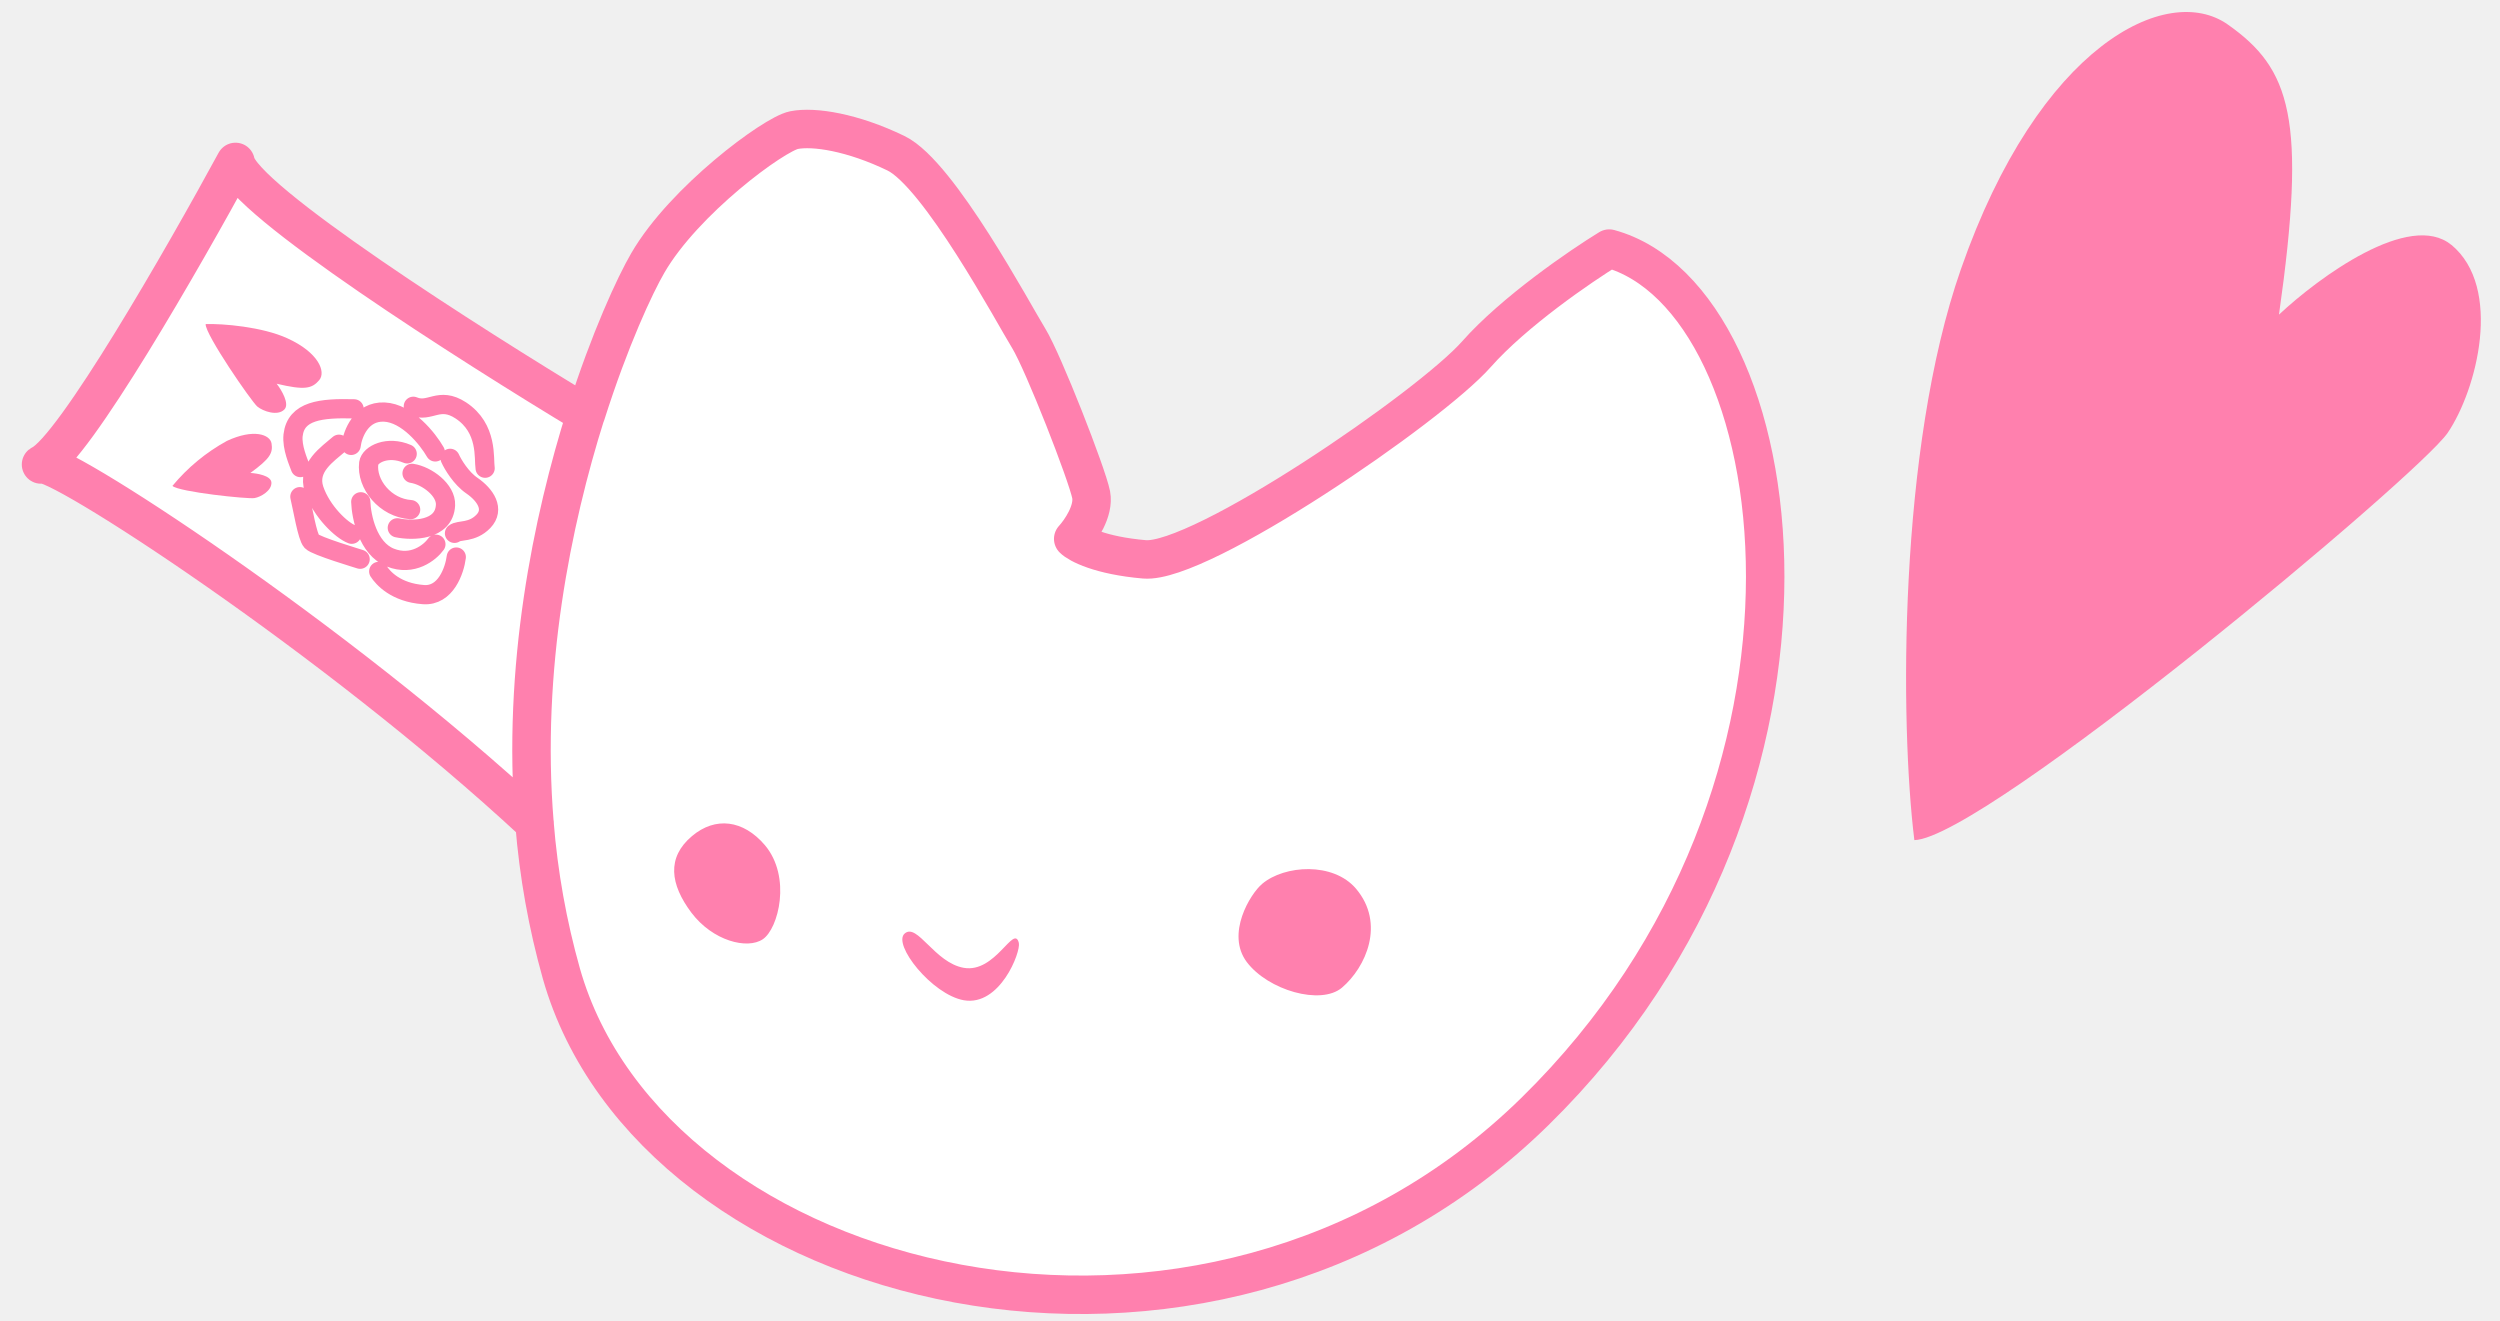
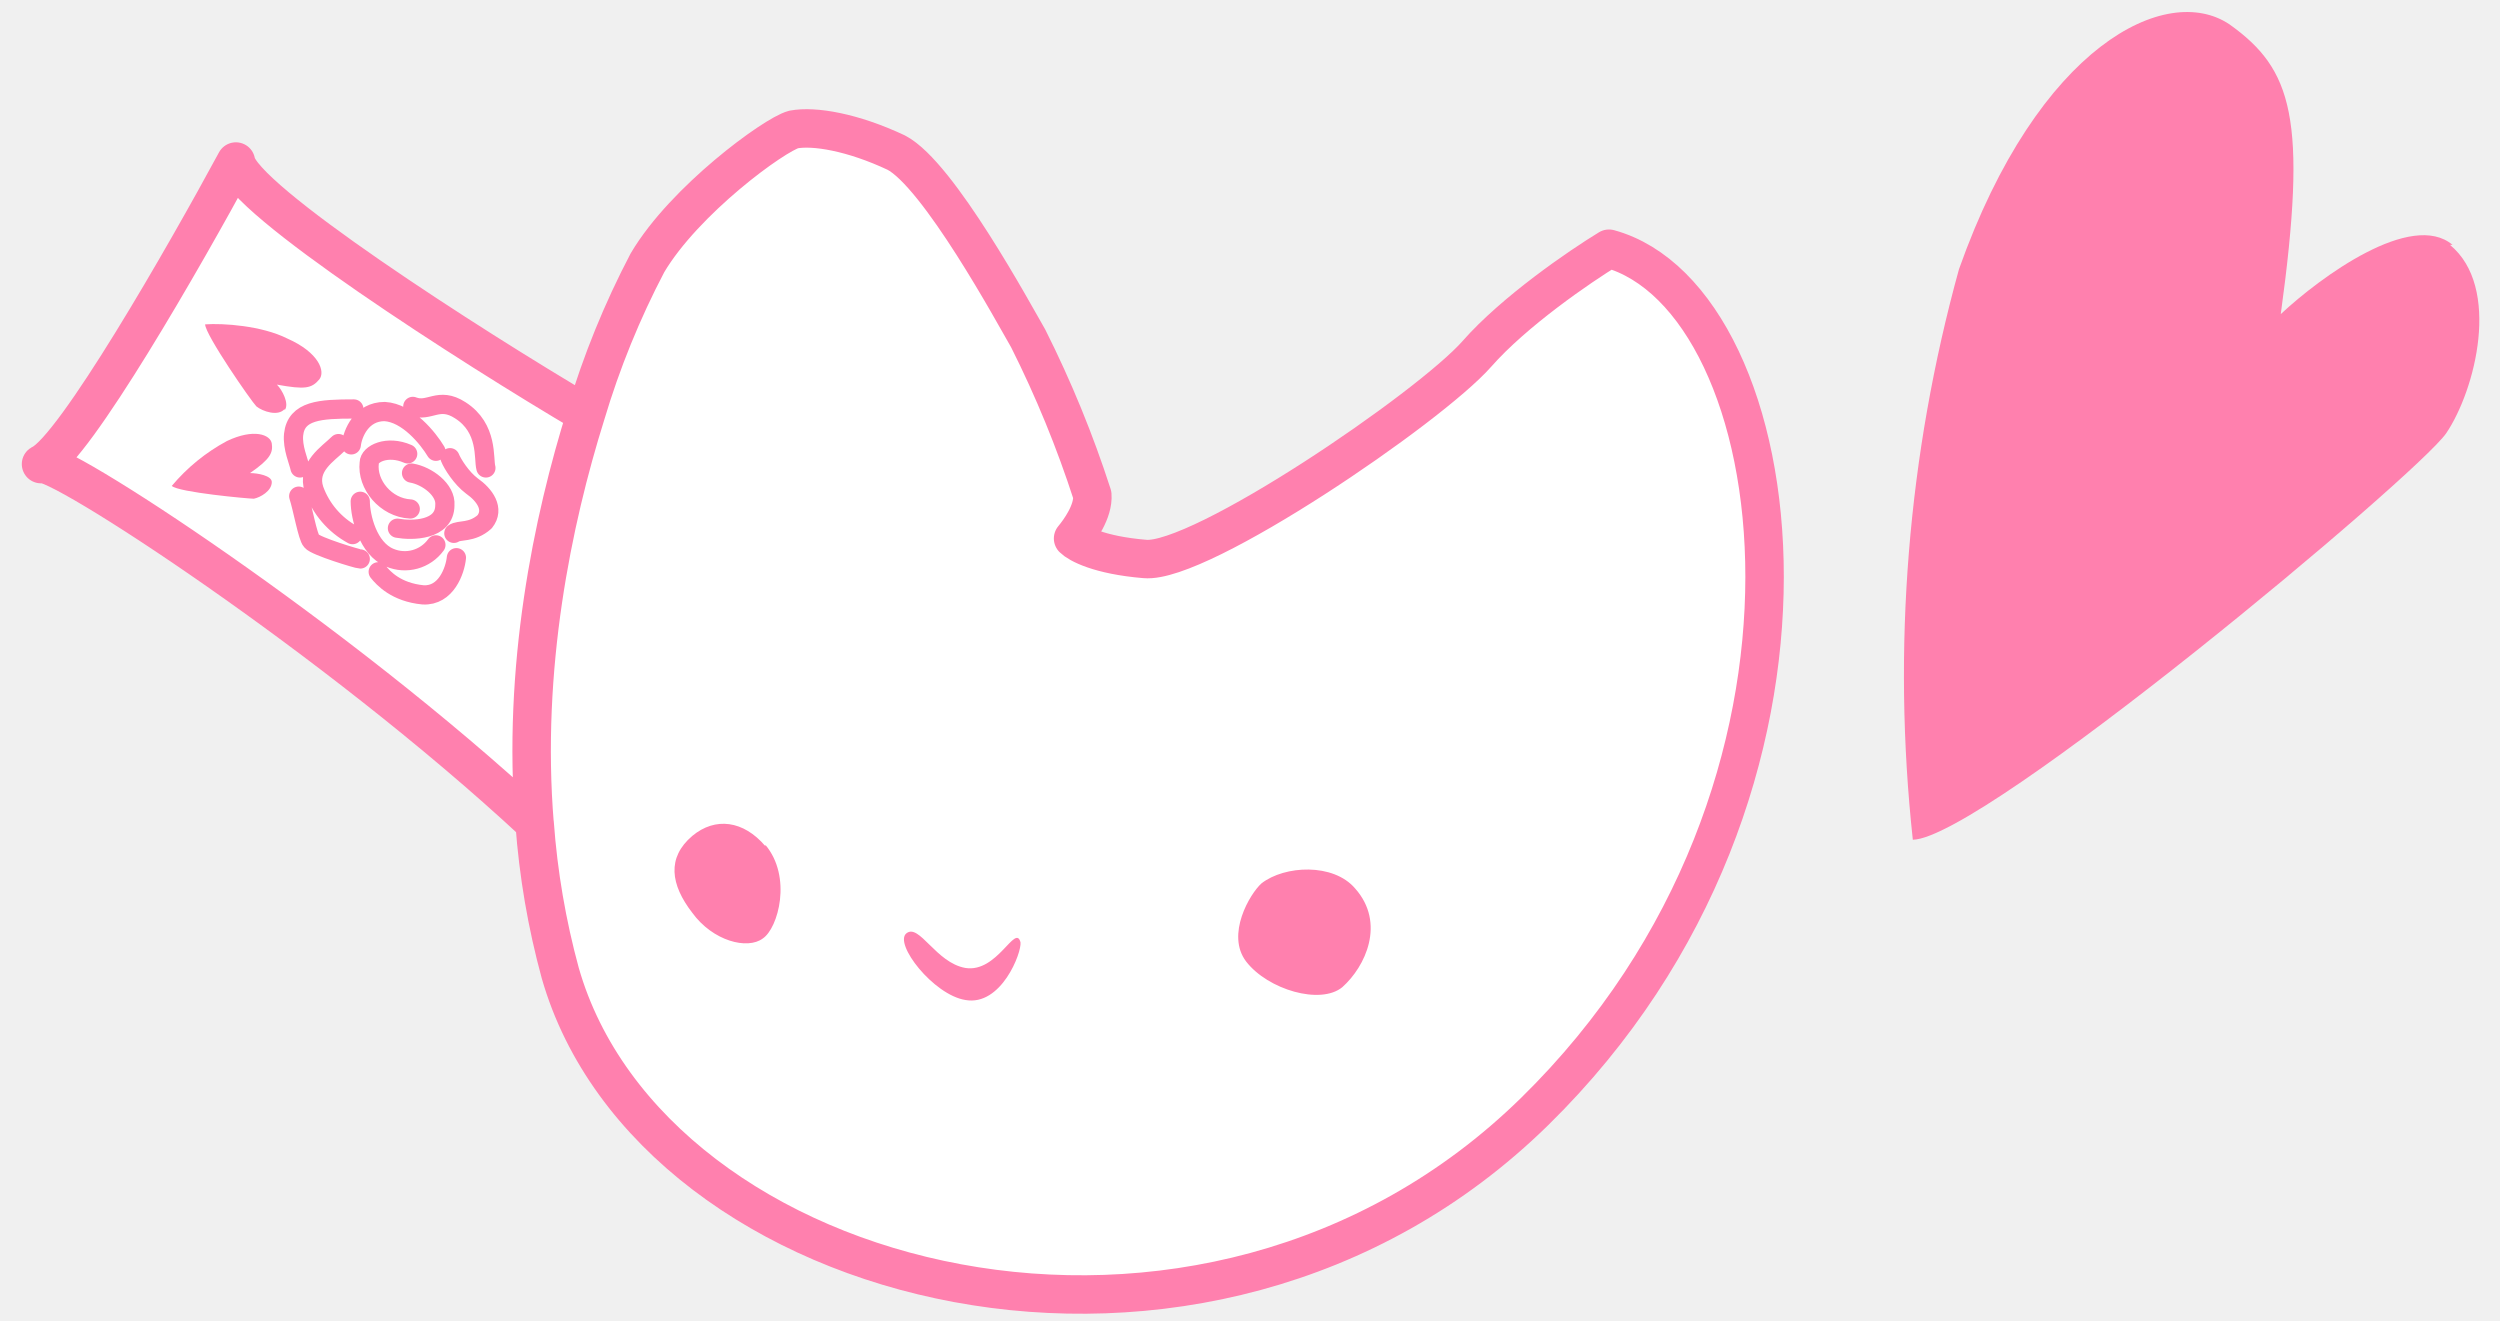
<svg xmlns="http://www.w3.org/2000/svg" width="195" height="103" fill="none">
-   <path fill="#fff" d="M115.17 27.62c2.92-3.3 8.11-6.86 10.35-8.23 14.33 3.9 20.04 41.96-5.79 67.3-25.78 25.3-68.88 14.1-75.94-10.74a61.25 61.25 0 0 1-2.1-11.74C26.26 49.87 4.61 35.8 3.24 36.2c2.6-1.34 11.16-16.26 15.13-23.58.46 2.88 18.41 14.32 27.33 19.69 1.86-5.87 3.84-10.11 4.83-11.81 2.82-4.87 9.84-10.05 11.4-10.36 1.56-.31 4.58.17 7.95 1.8 3.36 1.62 9.2 12.57 10.36 14.44 1.15 1.88 4.56 10.62 4.87 12.2.24 1.27-.83 2.82-1.4 3.44.4.4 2.08 1.3 5.56 1.6 4.35.37 22.26-11.88 25.9-16.01Z" />
+   <path fill="#fff" d="M115.2 27.6c2.9-3.3 8-6.8 10.3-8.2 14.3 3.9 20 42-5.8 67.3-25.8 25.3-68.9 14-76-10.8a61.3 61.3 0 0 1-2-11.7C26.3 50 4.7 35.8 3.2 36.2c2.6-1.3 11.2-16.3 15.2-23.6.4 2.9 18.4 14.3 27.3 19.7a66 66 0 0 1 4.8-11.8c2.9-4.9 9.9-10 11.4-10.4 1.6-.3 4.6.2 8 1.8 3.3 1.7 9.2 12.6 10.3 14.5a86 86 0 0 1 5 12.2c.1 1.2-1 2.8-1.5 3.4.4.4 2 1.3 5.6 1.6 4.3.4 22.2-11.9 25.9-16Z" />
  <g stroke="#FF80AE" stroke-linecap="round" stroke-linejoin="round">
-     <path stroke-width="3" d="M45.7 32.32c1.86-5.87 3.84-10.11 4.83-11.81 2.82-4.87 9.84-10.05 11.4-10.36 1.56-.31 4.58.17 7.95 1.8 3.36 1.62 9.2 12.57 10.36 14.44 1.15 1.88 4.56 10.62 4.87 12.2.24 1.27-.83 2.82-1.4 3.44.4.4 2.08 1.3 5.56 1.6 4.35.37 22.26-11.88 25.9-16.01 2.92-3.3 8.11-6.86 10.35-8.23 14.33 3.9 20.04 41.96-5.79 67.3-25.78 25.3-68.88 14.1-75.94-10.74a61.25 61.25 0 0 1-2.1-11.74m4-31.9c-2.61 8.28-5 19.78-4 31.9m4-31.9c-8.9-5.36-26.86-16.8-27.32-19.68-4 7.36-12.61 22.39-15.17 23.6.91-.75 22.89 13.47 38.5 27.98" />
-     <path stroke-width="1.5" d="M31.76 35.4c-1.53-.66-2.9.04-3 .73-.2 1.64 1.3 3.49 3.27 3.62m.11-2.83c1.16.18 2.67 1.3 2.61 2.48-.1 2.02-2.63 2.01-3.76 1.77m-3.6-6.43c.11-.9.78-2.67 2.58-2.6 1.8.08 3.4 2.1 3.98 3.11m1.16.5c.21.47.86 1.56 1.7 2.13 1.06.73 1.79 1.85.9 2.78-.89.93-1.92.65-2.26.94m-7.31-2.46c.04 1.15.54 3.64 2.3 4.35 1.75.7 3.1-.4 3.56-1.04m-7.56-7.8c-.86.76-2.51 1.8-1.94 3.53.58 1.72 2.15 3.2 2.94 3.49m4.8-9.98c1.3.55 1.98-.8 3.7.32 2.13 1.4 1.78 3.76 1.9 4.51m-2.25 6.93c-.13 1.03-.82 3.06-2.56 2.93-2.17-.16-3.16-1.3-3.49-1.81m-1.45-.95c-.14-.05-3.44-1.03-3.78-1.39-.34-.36-.7-2.58-.92-3.49m.04-2.27c-.16-.44-.67-1.58-.57-2.52.22-1.92 2.17-2.13 4.76-2.06" />
+     <path stroke-width="3" d="M45.7 32.3a66 66 0 0 1 4.8-11.8c2.9-4.9 9.9-10 11.4-10.4 1.6-.3 4.6.2 8 1.8 3.3 1.7 9.2 12.6 10.3 14.5a86 86 0 0 1 5 12.2c.1 1.3-1 2.8-1.5 3.4.4.4 2 1.3 5.6 1.6 4.3.4 22.2-11.8 25.9-16 2.9-3.3 8-6.8 10.3-8.2 14.3 3.9 20 42-5.8 67.3-25.8 25.3-68.9 14-76-10.8a61.3 61.3 0 0 1-2-11.7m4-31.9c-2.6 8.3-5 19.8-4 32m4-32c-9-5.3-26.9-16.8-27.3-19.7C14.4 20 5.8 35 3.2 36.2c1-.7 22.9 13.5 38.5 28" />
+     <path stroke-width="1.5" d="M31.8 35.4c-1.6-.7-3 0-3 .7-.2 1.7 1.3 3.5 3.2 3.6m.1-2.8c1.2.2 2.7 1.3 2.6 2.5 0 2-2.6 2-3.7 1.8m-3.6-6.5c.1-.9.8-2.6 2.6-2.6 1.8.1 3.4 2.1 4 3.1m1.1.5c.2.5.9 1.6 1.7 2.2 1 .7 1.8 1.8 1 2.8-1 .9-2 .6-2.4.9m-7.3-2.5c0 1.2.6 3.7 2.3 4.4a3 3 0 0 0 3.6-1m-7.6-7.9c-.8.8-2.5 1.8-1.9 3.6a6.5 6.5 0 0 0 3 3.5m4.7-10c1.3.5 2-.8 3.7.3 2.2 1.4 1.8 3.8 2 4.5m-2.3 7c-.1 1-.8 3-2.6 2.9-2.1-.2-3.1-1.3-3.5-1.8m-1.4-1c-.2 0-3.5-1-3.8-1.4-.3-.3-.7-2.6-1-3.5m.1-2.2c-.1-.5-.6-1.6-.5-2.6.2-1.9 2.1-2 4.7-2" />
  </g>
  <g fill="#FF80AE">
-     <path d="M22.18 31.94c.43-.43-.22-1.52-.6-2.01 2.18.52 2.75.39 3.32-.28.54-.64-.04-2.15-2.48-3.26-1.96-.9-5.06-1.16-6.38-1.11-.05.79 3.58 6.05 4.03 6.43.45.37 1.58.77 2.11.23ZM21.17 37.62c-.05-.52-1.11-.7-1.64-.73 1.54-1.12 1.77-1.56 1.65-2.3-.11-.7-1.4-1.17-3.48-.2a14.68 14.68 0 0 0-4.25 3.51c.48.47 5.9 1.04 6.4.95.49-.08 1.37-.59 1.32-1.23Z" />
-     <path d="M59.66 65.92c-1.68-1.97-3.86-2.25-5.69-.7-1.98 1.67-1.7 3.76-.04 5.97 1.66 2.2 4.36 2.89 5.57 2.07 1.22-.82 2.25-4.86.16-7.34ZM105.77 69.32c-1.78-2.1-5.58-1.85-7.32-.38-.92.77-2.85 3.9-1.2 6.1 1.66 2.2 5.77 3.39 7.42 2 1.87-1.59 3.4-5 1.1-7.72ZM75.18 78.02c-2.49-.44-5.6-4.38-4.61-5.21.98-.84 2.33 2.28 4.6 2.68 2.49.44 3.92-3.46 4.3-1.94.16.7-1.47 4.96-4.29 4.47ZM191.2 19.1c-3.24-2.67-10.31 2.51-13.44 5.44 2.18-15.32.92-19.18-4.01-22.64-4.71-3.3-14.7 1.59-20.8 19.1-4.9 14.02-4.75 35.49-3.63 44.53 5.45-.14 39.31-28.42 41.6-31.77 2.28-3.35 4.32-11.33.28-14.67Z" />
+     <path d="M22.2 32c.4-.5-.2-1.6-.6-2 2.2.4 2.7.3 3.3-.4.5-.6 0-2.1-2.5-3.2-2-1-5-1.2-6.4-1.1 0 .8 3.6 6 4 6.4.5.4 1.7.8 2.2.2Zm-1 5.6c0-.5-1.1-.7-1.7-.7 1.6-1.1 1.8-1.6 1.7-2.3-.1-.7-1.4-1.2-3.5-.2a14.7 14.7 0 0 0-4.3 3.5c.5.5 6 1 6.4 1 .5-.1 1.4-.6 1.4-1.3ZM59.7 66c-1.7-2-3.9-2.3-5.7-.8-2 1.7-1.7 3.8 0 6 1.6 2.2 4.3 2.9 5.5 2 1.2-.8 2.3-4.8.2-7.3Zm46 3.3c-1.7-2-5.5-1.8-7.3-.4-.9.8-2.8 4-1.2 6.1 1.7 2.2 5.8 3.4 7.5 2 1.8-1.6 3.4-5 1-7.7ZM75.3 78c-2.5-.4-5.6-4.4-4.6-5.2 1-.8 2.3 2.3 4.6 2.7 2.5.4 3.9-3.5 4.3-2 .1.8-1.5 5-4.3 4.5Zm116-58.9c-3.2-2.7-10.3 2.5-13.4 5.4 2.1-15.3.9-19.1-4-22.6C169-1.4 159 3.5 152.8 21a119 119 0 0 0-3.6 44.5c5.5-.1 39.3-28.4 41.6-31.7 2.3-3.4 4.3-11.4.3-14.7Z" />
  </g>
</svg>
